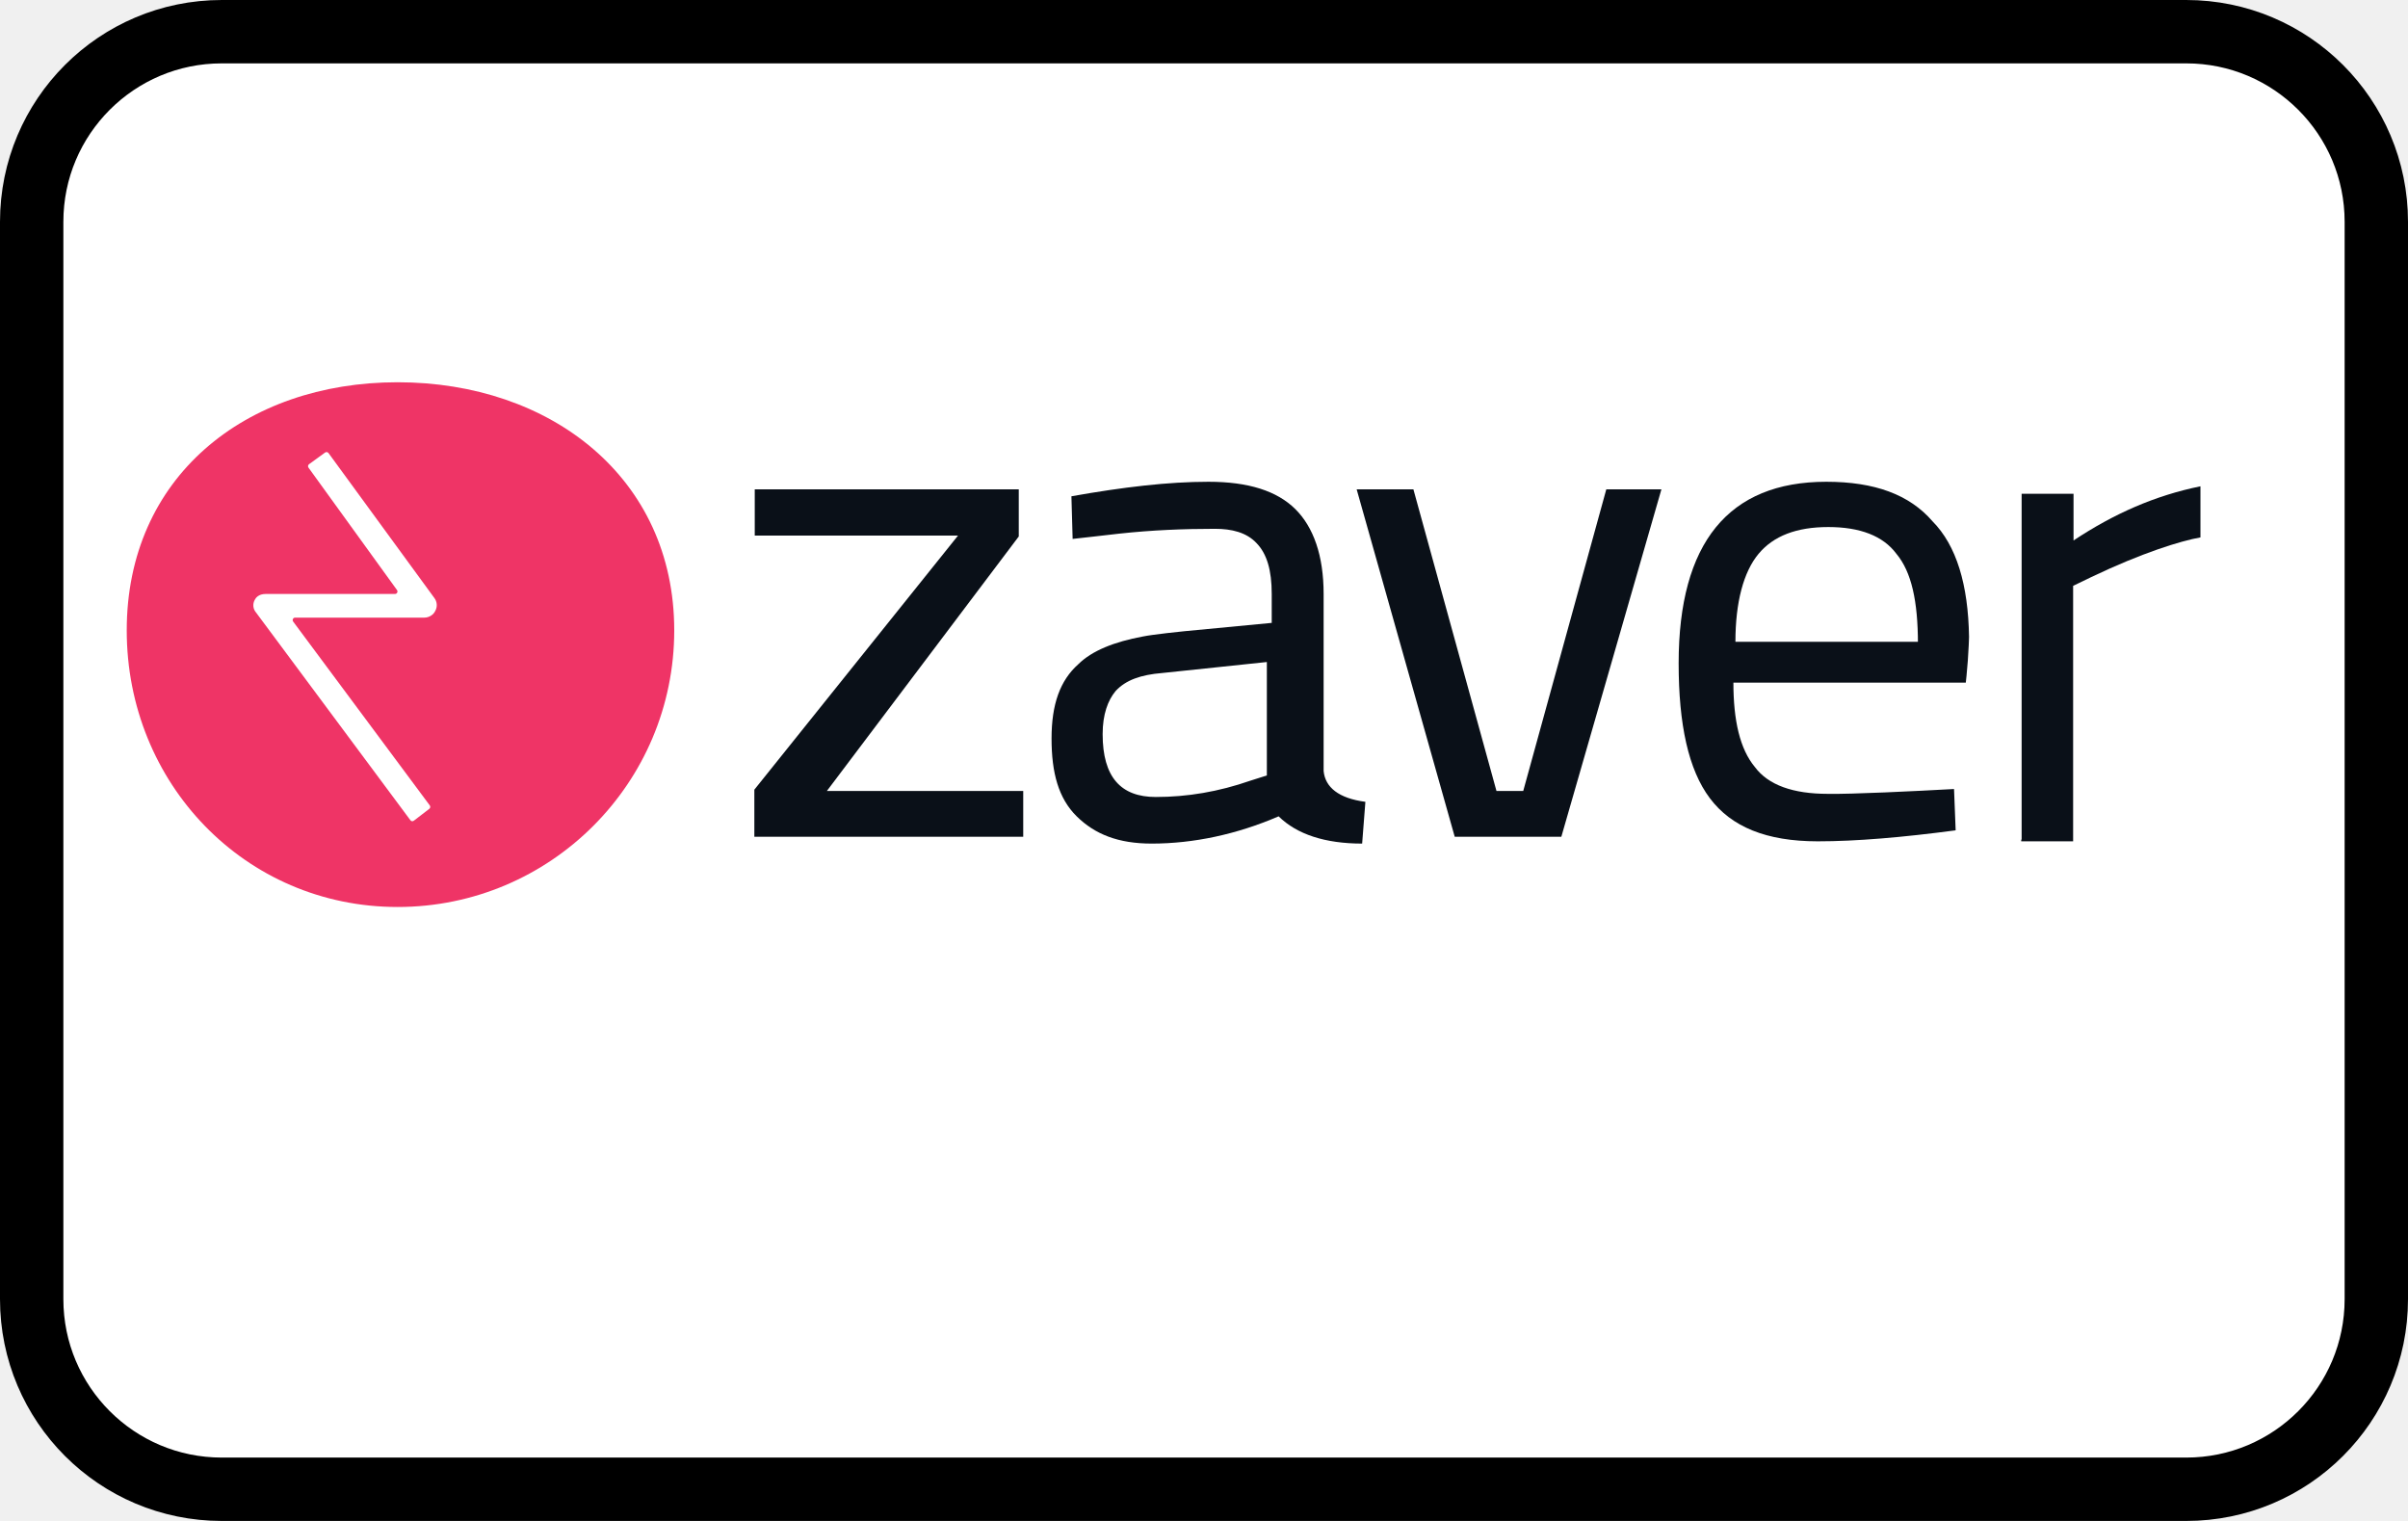
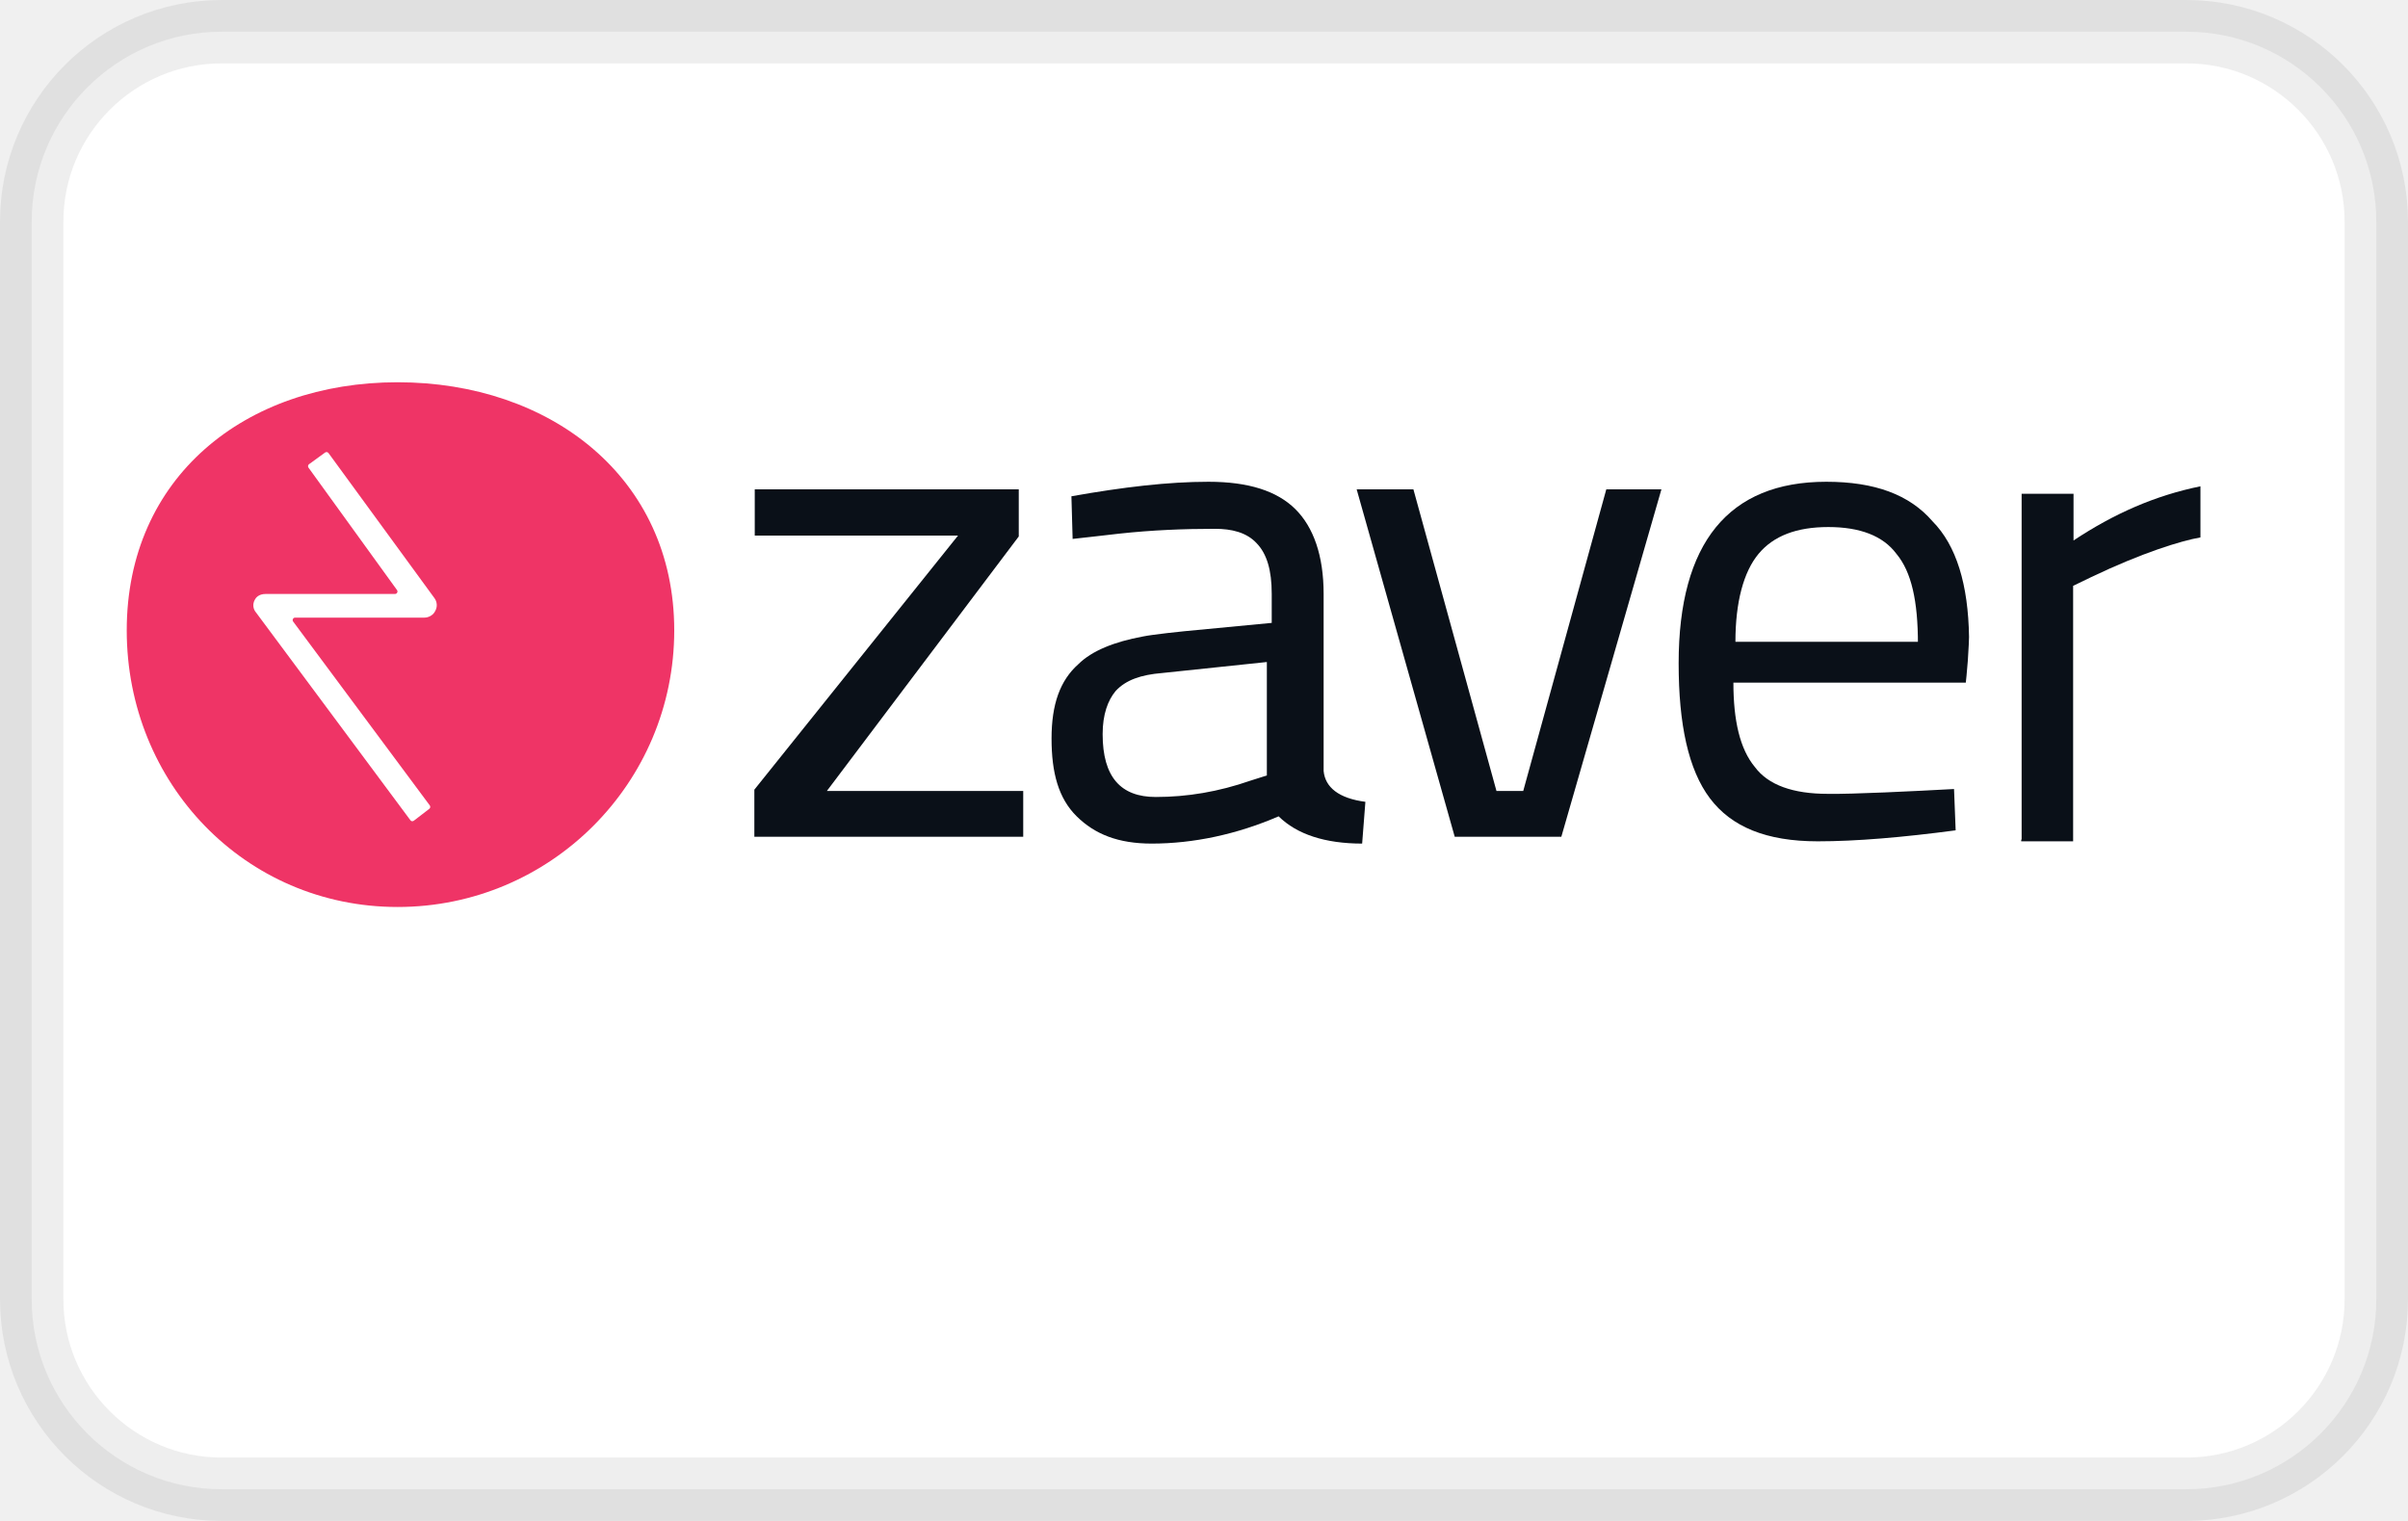
<svg xmlns="http://www.w3.org/2000/svg" width="38" height="24" viewBox="0 0 38 24" role="img" aria-labelledby="pi-zaver">
-   <rect x="0.5" y="0.5" width="37" height="23" rx="3" fill="#fff" stroke="#000" stroke-width="1" />
+   <rect x="0.5" y="0.5" width="37" height="23" rx="3" fill="#fff" stroke="#000" stroke-opacity="0.07" stroke-width="1" />
  <g transform="translate(2,6) scale(0.045)">
    <path d="M220.234 54.311V38.251H312.82V54.774L245.52 144.034H314.382V160.094H220.092V143.57L291.523 54.466H220.234V54.311Z" fill="#0A1018" />
    <path d="M419.728 74.913V137.041C420.297 142.745 424.99 146.599 434.374 147.832L433.237 162.478C420.297 162.478 410.344 159.241 403.945 152.92C389.299 159.241 374.084 162.478 359.438 162.478C347.778 162.478 339.531 159.241 333.132 152.92C326.734 146.599 324.316 137.658 324.316 125.633C324.316 113.608 327.302 105.283 333.701 99.579C338.536 94.8 346.356 91.717 356.31 89.867C360.007 89.096 370.814 88.017 370.814 88.017L401.528 85.088V74.913C401.528 66.589 399.821 60.885 396.266 57.185C392.712 53.331 387.45 52.097 381.62 52.097C370.529 52.097 359.438 52.56 348.063 53.793C345.645 54.102 331.71 55.643 331.71 55.643L331.284 40.689C349.485 37.452 365.268 35.602 379.345 35.602C393.422 35.602 403.376 38.839 409.775 45.16C416.174 51.481 419.728 61.501 419.728 74.913ZM342.233 124.091C342.233 139.199 348.631 146.137 360.86 146.137C371.951 146.137 382.9 144.287 393.991 140.433L399.821 138.583V98.809L363.135 102.663C355.599 103.279 350.338 105.129 346.783 108.983C344.081 112.221 342.233 117.154 342.233 124.091Z" fill="#0A1018" />
    <path d="M431.313 38.251H451.21L480.345 144.034H489.725L518.86 38.251H538.189L503.085 160.094H465.707L431.313 38.251Z" fill="#0A1018" />
    <path d="M640.802 143.341L641.371 157.83C622.739 160.296 606.525 161.683 593.013 161.683C574.95 161.683 562.718 156.597 555.18 146.578C547.641 136.56 544.228 120.684 544.228 99.259C544.228 57.026 561.722 35.602 596 35.602C612.925 35.602 625.157 40.072 633.264 49.474C641.656 57.951 645.78 71.669 646.065 90.011C646.065 90.319 645.922 94.635 645.638 98.334C645.354 102.342 644.927 106.041 644.927 106.041H563.429C563.429 119.297 565.705 129.315 570.967 135.635C575.661 141.954 584.337 145.037 596.569 145.037C604.676 145.191 626.864 144.112 640.802 143.341ZM628.144 92.477C628.144 77.372 625.868 67.199 620.606 60.88C615.912 54.56 607.805 51.478 596.711 51.478C585.617 51.478 577.51 54.56 572.247 60.88C566.985 67.199 564.14 77.835 564.14 91.707H628.144V92.477Z" fill="#0A1018" />
    <path d="M664.506 161.065V39.817H682.707V56.189C696.927 46.767 711.289 40.435 727.216 37.191V55.108C720.248 56.344 706.739 60.514 688.964 69.009L682.565 72.098V161.683H664.363V161.065H664.506Z" fill="#0A1018" />
    <path d="M95 184.708C148.572 184.708 192 141.279 192 87.708C192 34.136 148.572 0.708 95 0.708C41.428 0.708 0 34.136 0 87.708C0 141.279 41.428 184.708 95 184.708Z" fill="#EF3466" />
    <path fill-rule="evenodd" clip-rule="evenodd" d="M108.211 80.847C107.573 82.283 105.978 83.24 104.383 83.24H59.055C58.343 83.24 57.935 84.052 58.36 84.623L106.267 149.086C106.549 149.465 106.474 150.001 106.099 150.289L100.655 154.469C100.262 154.771 99.694 154.662 99.439 154.237L45.37 81.485C44.254 80.209 44.094 78.454 44.892 77.018C45.211 76.38 46.167 74.944 48.719 74.944H94.075C94.782 74.944 95.191 74.143 94.777 73.57L63.74 30.652C63.46 30.266 63.546 29.725 63.932 29.444L69.552 25.355C69.939 25.075 70.479 25.159 70.761 25.545L107.892 76.38C108.849 77.656 109.008 79.411 108.211 80.847Z" fill="white" />
  </g>
</svg>
